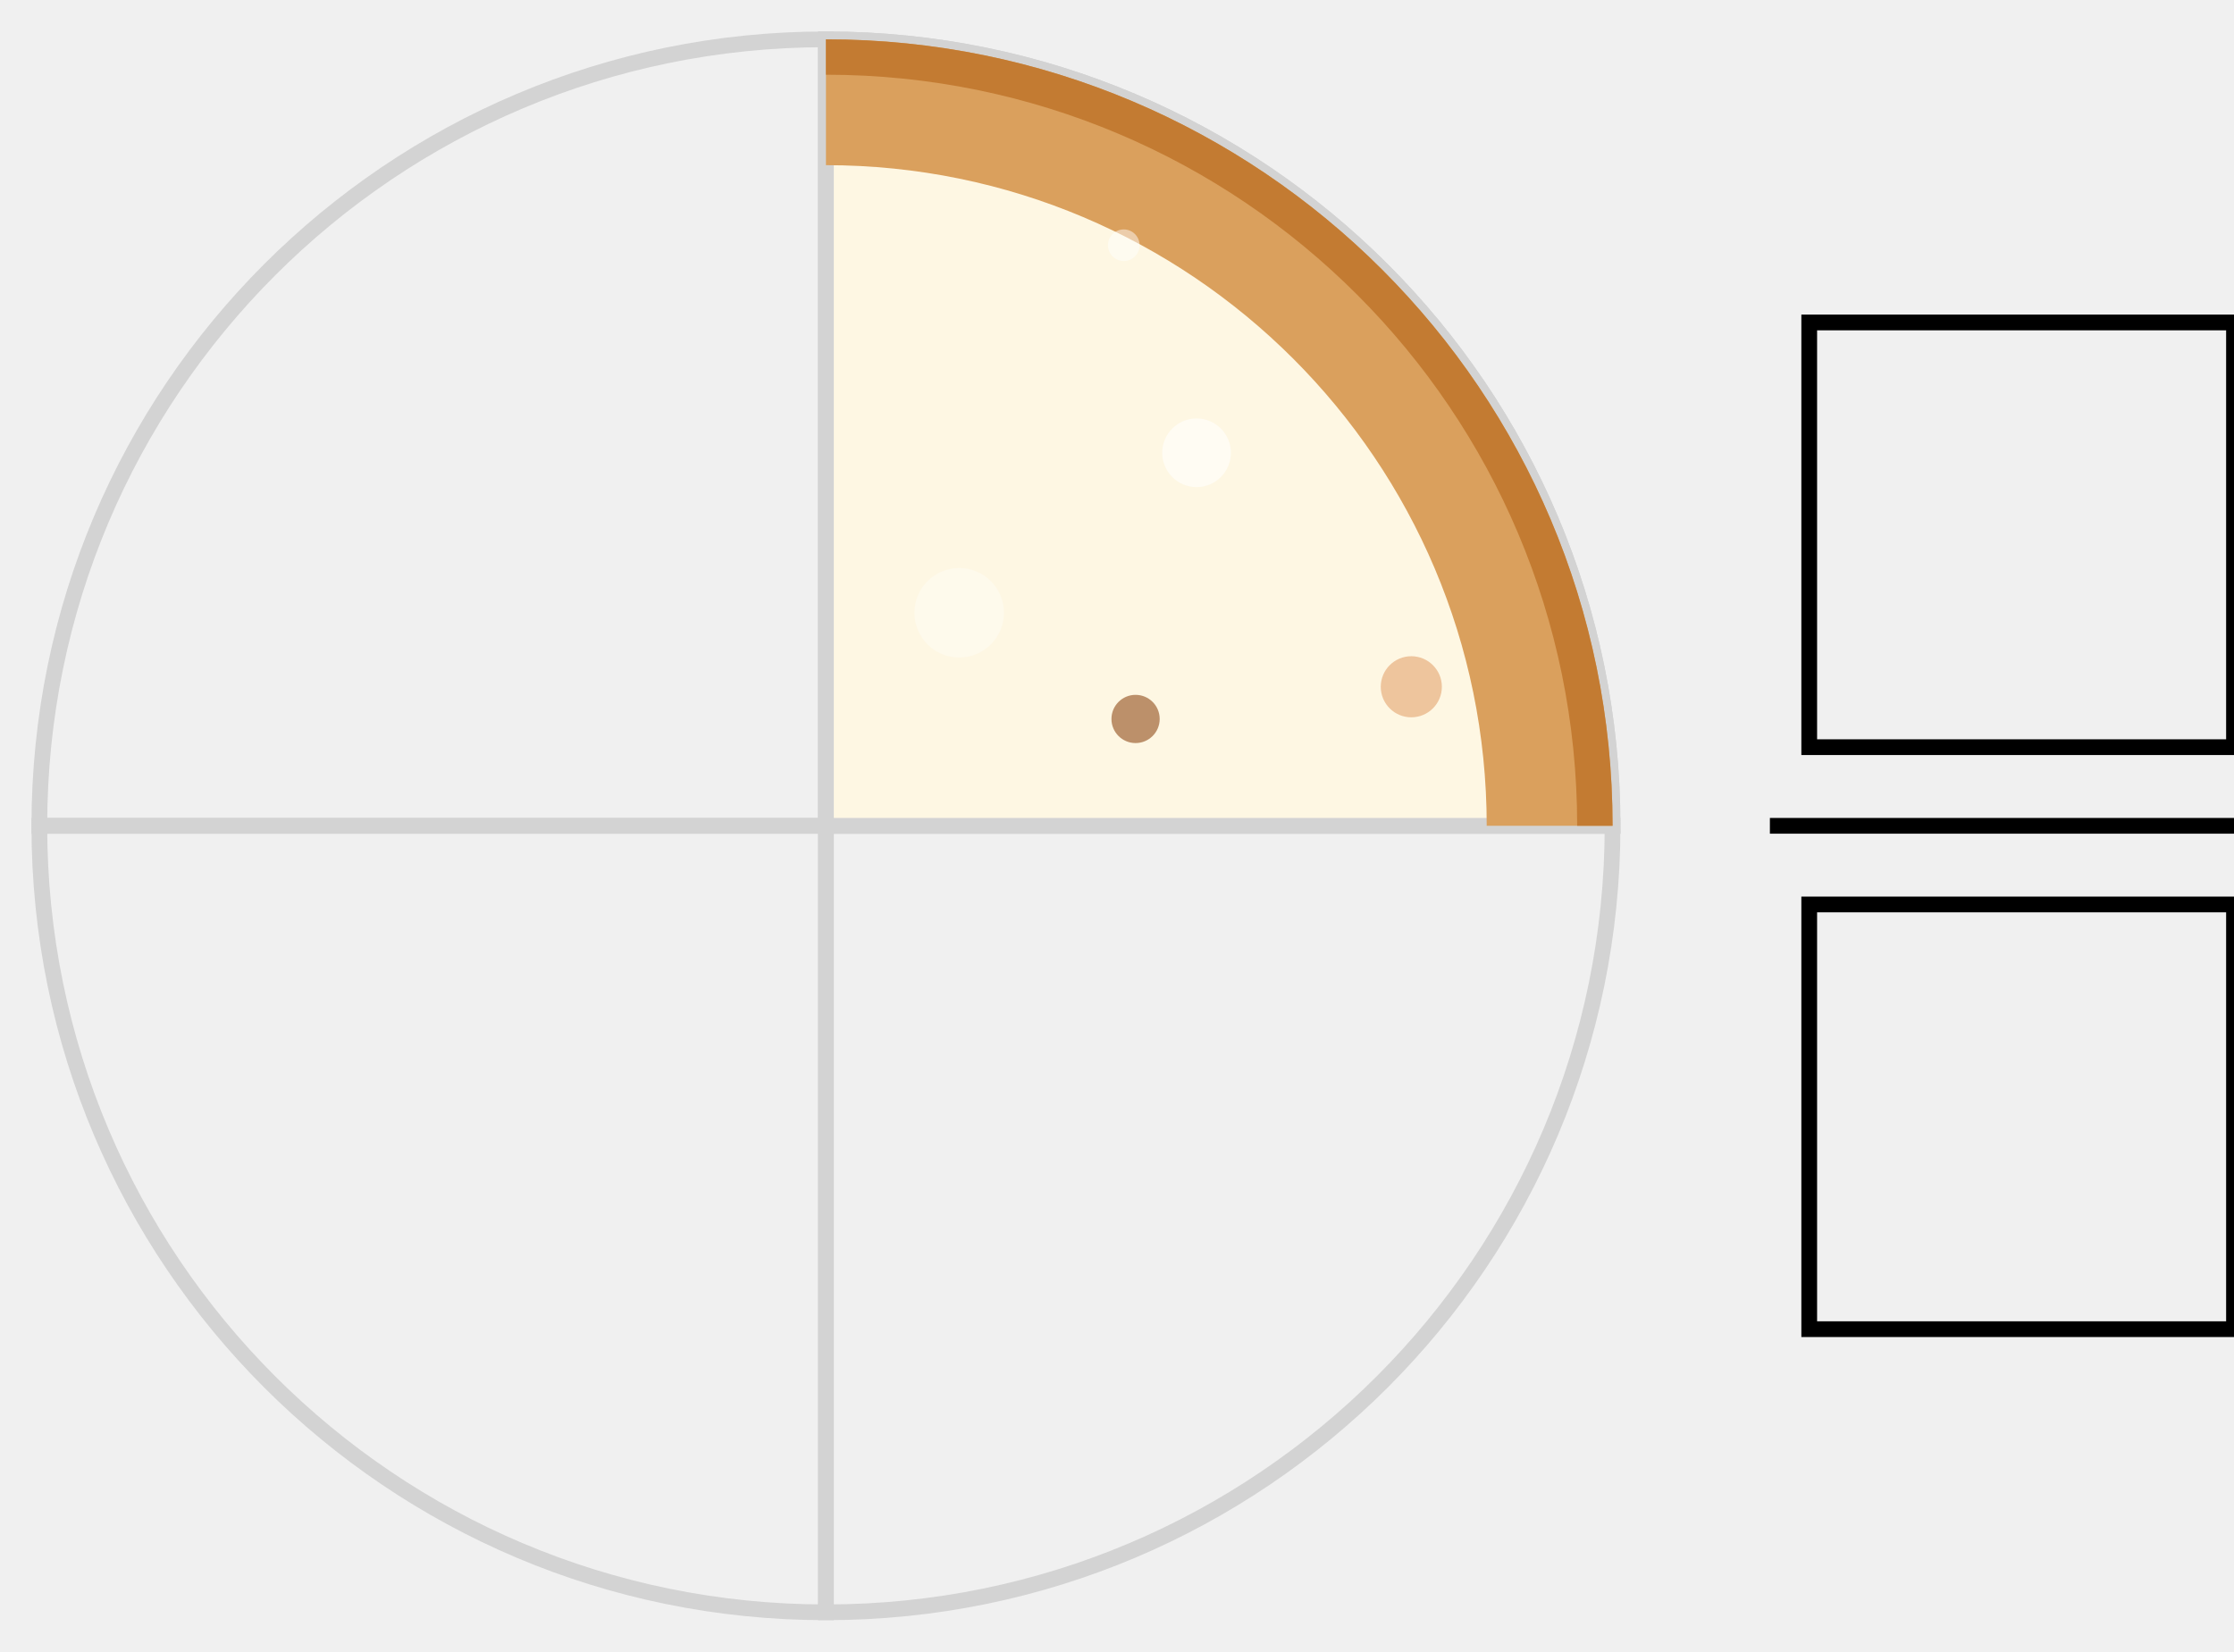
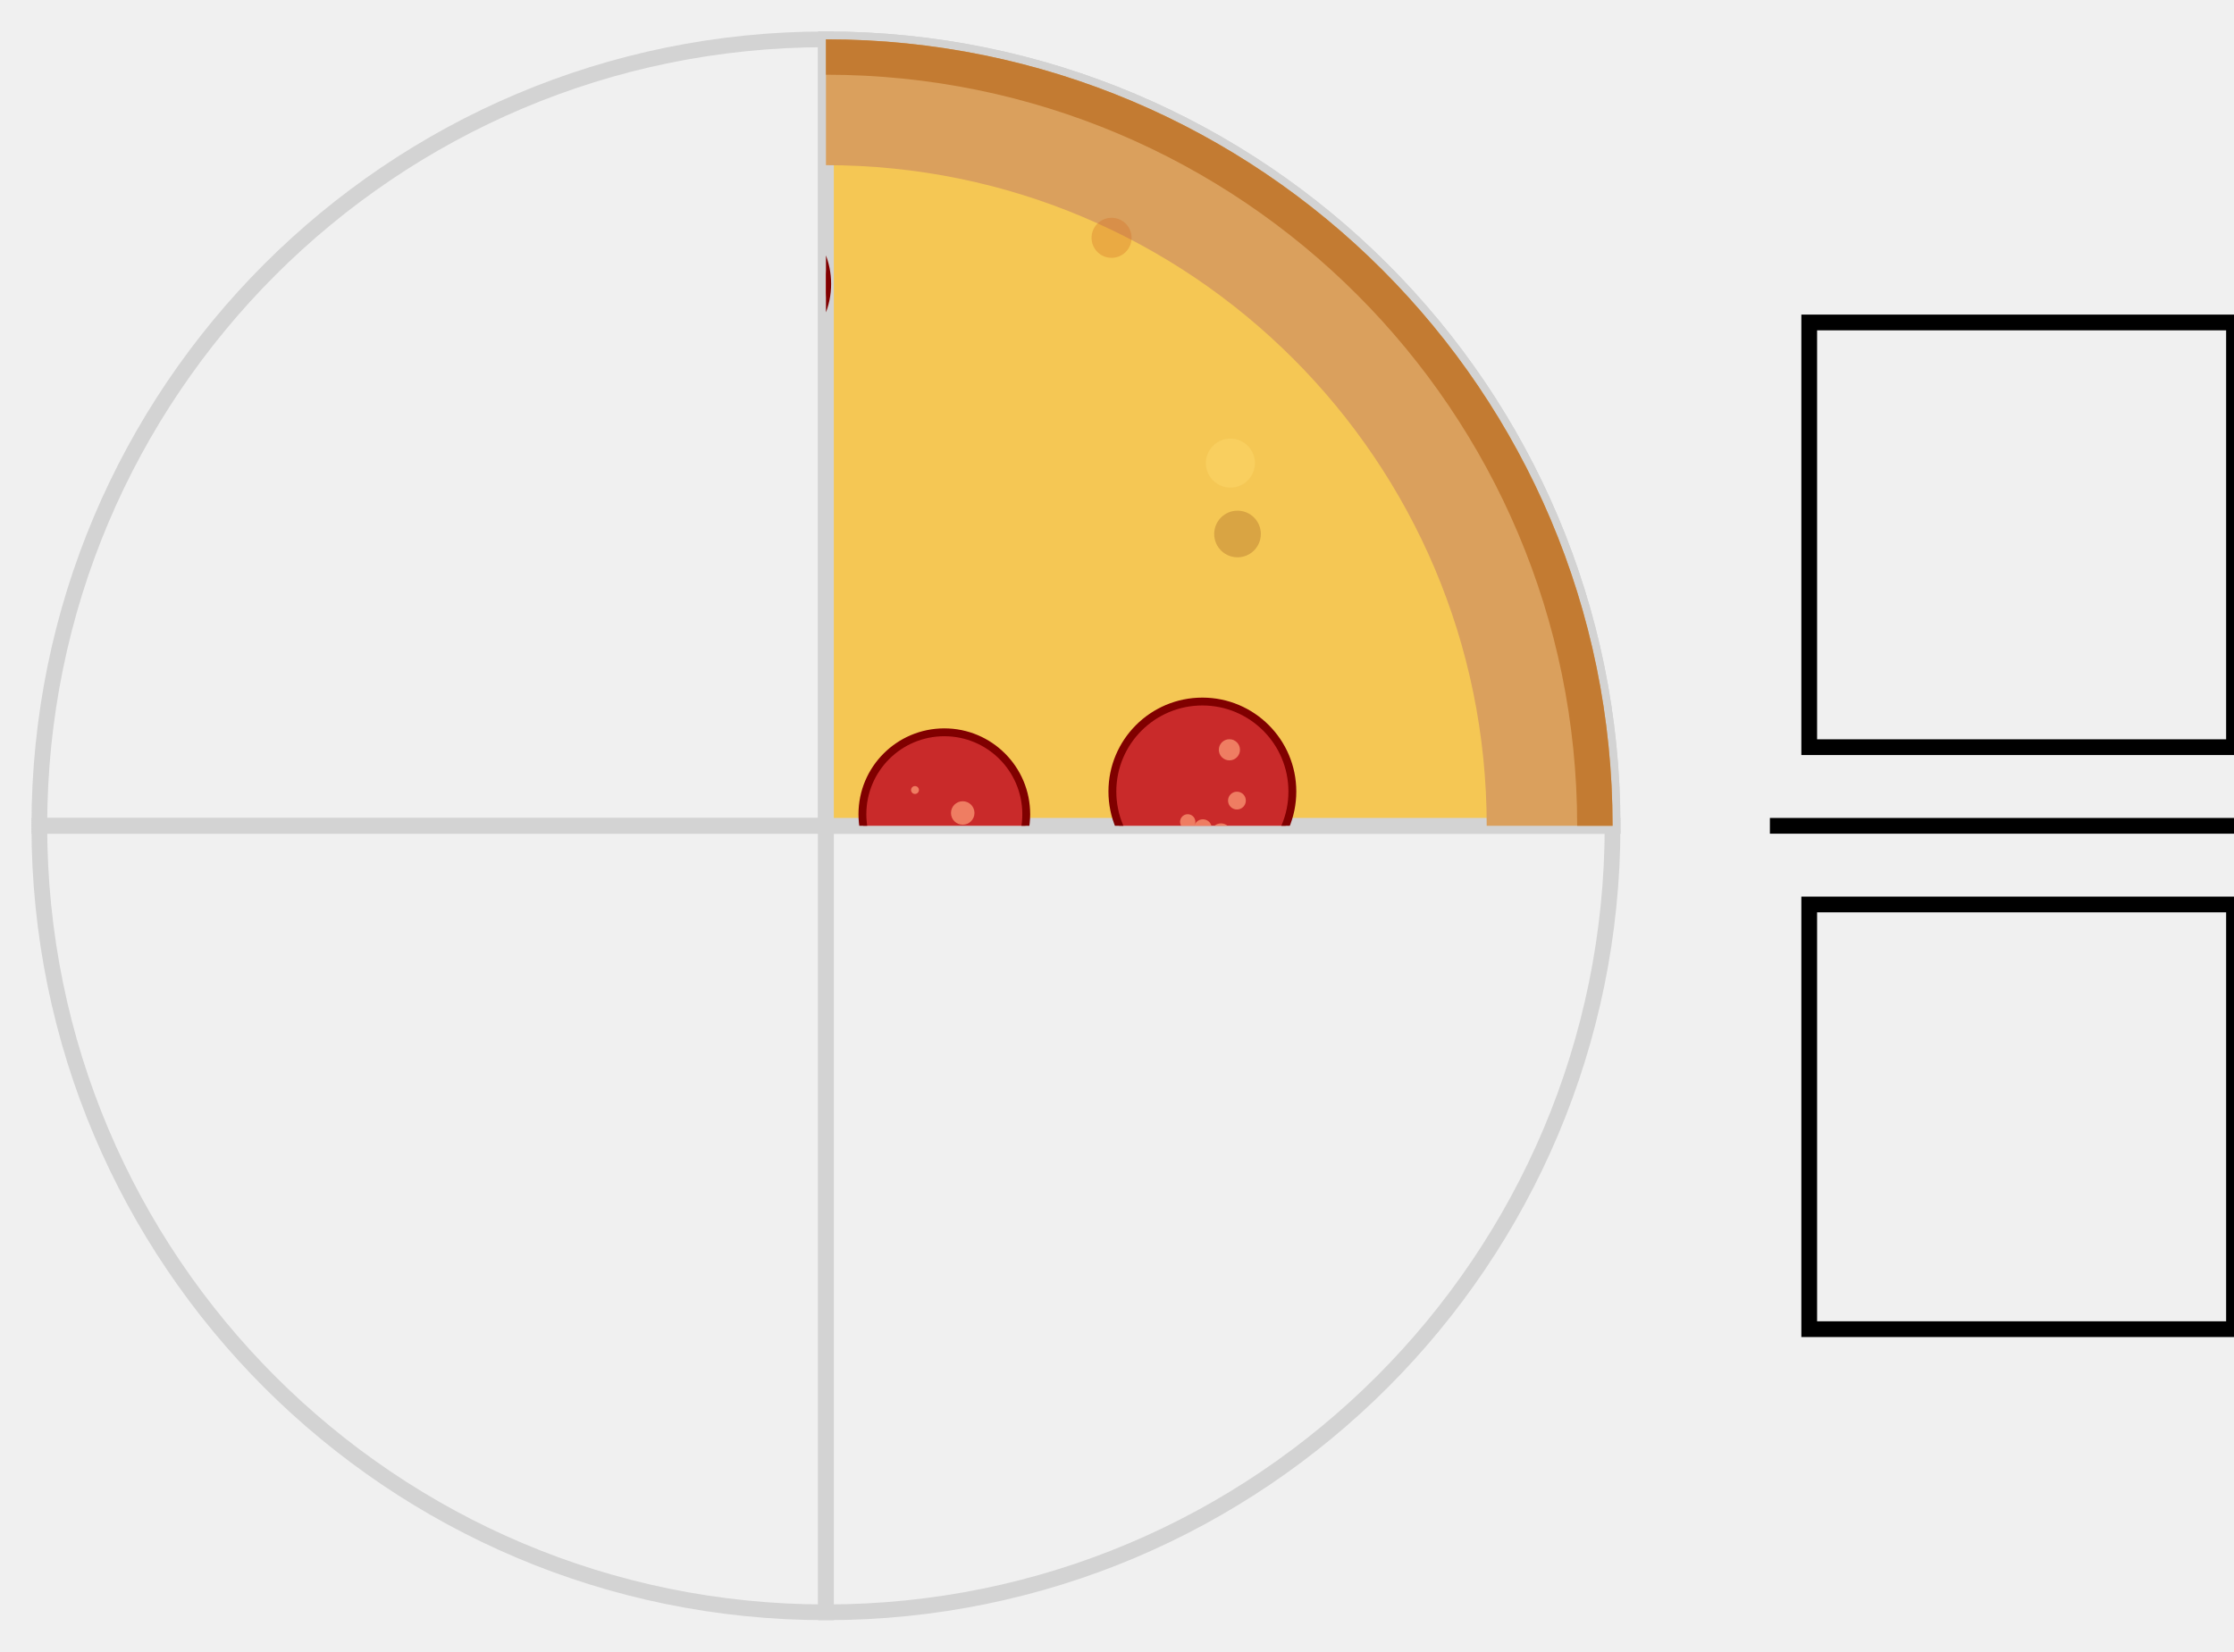
<svg xmlns="http://www.w3.org/2000/svg" xmlns:xlink="http://www.w3.org/1999/xlink" width="284.0" height="210" viewBox="0 0 284.0 210">
  <defs>
-     <clipPath id="clip-4464482624-4528707152">
+     <clipPath id="clip-4470249792-4534498256">
      <path d="M105.0,105.0 L105.0,5.0 A100,100,0,0,1,205.0,105.0 Z" fill="none" />
    </clipPath>
  </defs>
  <g>
    <path d="M105.0,105.0 L105.0,5.0 A100,100,0,0,1,205.0,105.0 Z" fill="none" stroke="lightgray" stroke-width="2" />
    <path d="M105.0,105.0 L205.0,105.0 A100,100,0,0,1,105.0,205.0 Z" fill="none" stroke="lightgray" stroke-width="2" />
    <path d="M105.0,105.0 L105.0,205.0 A100,100,0,0,1,5.0,105 Z" fill="none" stroke="lightgray" stroke-width="2" />
    <path d="M105.0,105.0 L5.0,105 A100,100,0,0,1,105,5.0 Z" fill="none" stroke="lightgray" stroke-width="2" />
-     <path d="M105.0,105.0 L105.0,5.0 A100,100,0,0,1,205.0,105.0 Z" fill="#FEF7E3" stroke="lightgray" stroke-width="2" />
-     <use xlink:href="#clip-4464482624-4528707152" />
-     <g clip-path="url(#clip-4464482624-4528707152)">
+     <path d="M105.0,105.0 L105.0,5.0 A100,100,0,0,1,205.0,105.0 Z" fill="#F5C754" stroke="lightgray" stroke-width="2" />
+     <use xlink:href="#clip-4470249792-4534498256" />
+     <g clip-path="url(#clip-4470249792-4534498256)">
      <circle cx="105.0" cy="105.0" r="92" stroke="#DAA05D" stroke-width="16" fill="none" />
      <circle cx="105.0" cy="105.0" r="98" stroke="#C37B32" stroke-width="5" fill="none" />
-       <circle cx="48.763" cy="59.388" r="4.078" fill="#FFFFFF" fill-opacity="0.21" />
-       <circle cx="53.861" cy="172.287" r="2.872" fill="#FFDE75" fill-opacity="0.379" />
-       <circle cx="79.93" cy="169.534" r="3.328" fill="#FFDE75" fill-opacity="0.416" />
-       <circle cx="144.361" cy="91.413" r="3.066" fill="#8B4513" fill-opacity="0.581" />
-       <circle cx="179.415" cy="87.321" r="3.884" fill="#D2691E" fill-opacity="0.355" />
-       <circle cx="142.861" cy="31.179" r="2.008" fill="#FFFFFF" fill-opacity="0.479" />
-       <circle cx="115.072" cy="172.865" r="2.226" fill="#FFDE75" fill-opacity="0.248" />
-       <circle cx="26.525" cy="106.06" r="2.731" fill="#8B4513" fill-opacity="0.552" />
-       <circle cx="89.847" cy="61.801" r="4.884" fill="#8B4513" fill-opacity="0.563" />
-       <circle cx="76.66" cy="118.668" r="2.498" fill="#FFDE75" fill-opacity="0.57" />
-       <circle cx="134.692" cy="142.351" r="2.331" fill="#FFFFFF" fill-opacity="0.415" />
-       <circle cx="121.939" cy="77.911" r="5.691" fill="#FFFFFF" fill-opacity="0.32" />
-       <circle cx="152.115" cy="57.57" r="4.366" fill="#FFFFFF" fill-opacity="0.576" />
-       <circle cx="129.115" cy="155.218" r="5.278" fill="#FFDE75" fill-opacity="0.244" />
-       <circle cx="72.962" cy="156.482" r="5.283" fill="#FFDE75" fill-opacity="0.561" />
-       <circle cx="164.792" cy="142.72" r="7.035" fill="#FFFFFF" fill-opacity="0.95" stroke="#FAF0E6" stroke-width="1.5" />
-       <circle cx="43.365" cy="146.502" r="6.271" fill="#FFFFFF" fill-opacity="0.95" stroke="#FAF0E6" stroke-width="1.5" />
-       <circle cx="51.658" cy="152.315" r="6.215" fill="#FFFFFF" fill-opacity="0.95" stroke="#FAF0E6" stroke-width="1.5" />
-       <circle cx="59" cy="75.485" r="6.386" fill="#FFFFFF" fill-opacity="0.95" stroke="#FAF0E6" stroke-width="1.5" />
-       <circle cx="84.535" cy="152.292" r="9.101" fill="#FFFFFF" fill-opacity="0.95" stroke="#FAF0E6" stroke-width="1.5" />
-       <circle cx="155.415" cy="156.614" r="8.163" fill="#FFFFFF" fill-opacity="0.95" stroke="#FAF0E6" stroke-width="1.5" />
+       <circle cx="101.498" cy="144.752" r="4.984" fill="#8B4513" fill-opacity="0.378" />
+       <circle cx="105.749" cy="188.288" r="4.797" fill="#FFFFFF" fill-opacity="0.261" />
+       <circle cx="48.608" cy="69.223" r="5.865" fill="#D2691E" fill-opacity="0.333" />
+       <circle cx="85.854" cy="58.248" r="4.975" fill="#8B4513" fill-opacity="0.313" />
+       <circle cx="107.623" cy="155.285" r="2.035" fill="#FFDE75" fill-opacity="0.516" />
+       <circle cx="48.805" cy="117.651" r="2.763" fill="#FFFFFF" fill-opacity="0.465" />
+       <circle cx="157.32" cy="67.895" r="2.965" fill="#8B4513" fill-opacity="0.267" />
+       <circle cx="165.279" cy="137.511" r="5.631" fill="#FFFFFF" fill-opacity="0.255" />
+       <circle cx="71.538" cy="59.933" r="5.047" fill="#FFDE75" fill-opacity="0.51" />
+       <circle cx="164.585" cy="132.445" r="5.822" fill="#D2691E" fill-opacity="0.287" />
+       <circle cx="65.508" cy="104.394" r="2.932" fill="#8B4513" fill-opacity="0.228" />
+       <circle cx="141.31" cy="30.236" r="2.545" fill="#D2691E" fill-opacity="0.314" />
+       <circle cx="156.416" cy="58.882" r="3.117" fill="#FFDE75" fill-opacity="0.354" />
+       <circle cx="152.525" cy="94.928" r="5.432" fill="#D2691E" fill-opacity="0.236" />
+       <circle cx="83.245" cy="157.33" r="2.833" fill="#FFDE75" fill-opacity="0.388" />
+       <circle cx="120.049" cy="103.524" r="10.414" fill="#C92A2A" stroke="#800000" stroke-width="1" />
+       <circle cx="121.349" cy="108.377" r="0.945" fill="#FFA07A" fill-opacity="0.7" />
+       <circle cx="118.548" cy="108.973" r="0.791" fill="#FFA07A" fill-opacity="0.7" />
+       <circle cx="122.388" cy="103.368" r="1.493" fill="#FFA07A" fill-opacity="0.7" />
+       <circle cx="116.319" cy="100.447" r="0.501" fill="#FFA07A" fill-opacity="0.7" />
+       <circle cx="116.041" cy="108.072" r="0.916" fill="#FFA07A" fill-opacity="0.7" />
+       <circle cx="152.853" cy="100.638" r="11.44" fill="#C92A2A" stroke="#800000" stroke-width="1" />
+       <circle cx="155.221" cy="105.987" r="1.298" fill="#FFA07A" fill-opacity="0.7" />
+       <circle cx="152.918" cy="105.302" r="1.132" fill="#FFA07A" fill-opacity="0.7" />
+       <circle cx="150.992" cy="104.497" r="0.973" fill="#FFA07A" fill-opacity="0.7" />
+       <circle cx="157.248" cy="101.792" r="1.132" fill="#FFA07A" fill-opacity="0.7" />
+       <circle cx="156.289" cy="95.334" r="1.345" fill="#FFA07A" fill-opacity="0.7" />
+       <circle cx="46.595" cy="113.689" r="11.881" fill="#C92A2A" stroke="#800000" stroke-width="1" />
+       <circle cx="42.827" cy="116.447" r="1.082" fill="#FFA07A" fill-opacity="0.7" />
+       <circle cx="51.946" cy="109.67" r="1.324" fill="#FFA07A" fill-opacity="0.7" />
+       <circle cx="49.186" cy="111.223" r="0.837" fill="#FFA07A" fill-opacity="0.7" />
+       <circle cx="48.91" cy="112.467" r="0.984" fill="#FFA07A" fill-opacity="0.7" />
+       <circle cx="95.408" cy="36.098" r="9.75" fill="#C92A2A" stroke="#800000" stroke-width="1" />
+       <circle cx="94.439" cy="36.474" r="0.82" fill="#FFA07A" fill-opacity="0.7" />
+       <circle cx="96.517" cy="35.274" r="0.751" fill="#FFA07A" fill-opacity="0.7" />
+       <circle cx="91.181" cy="37.088" r="1.223" fill="#FFA07A" fill-opacity="0.7" />
+       <circle cx="97.656" cy="38.399" r="1.118" fill="#FFA07A" fill-opacity="0.7" />
    </g>
    <rect x="230.0" y="41.0" width="54.0" height="54.0" fill="none" stroke="black" stroke-width="2" />
    <rect x="230.0" y="115.0" width="54.0" height="54.0" fill="none" stroke="black" stroke-width="2" />
    <path d="M225.0,105.0 L289.0,105.0" stroke="black" stroke-width="2" />
  </g>
</svg>
